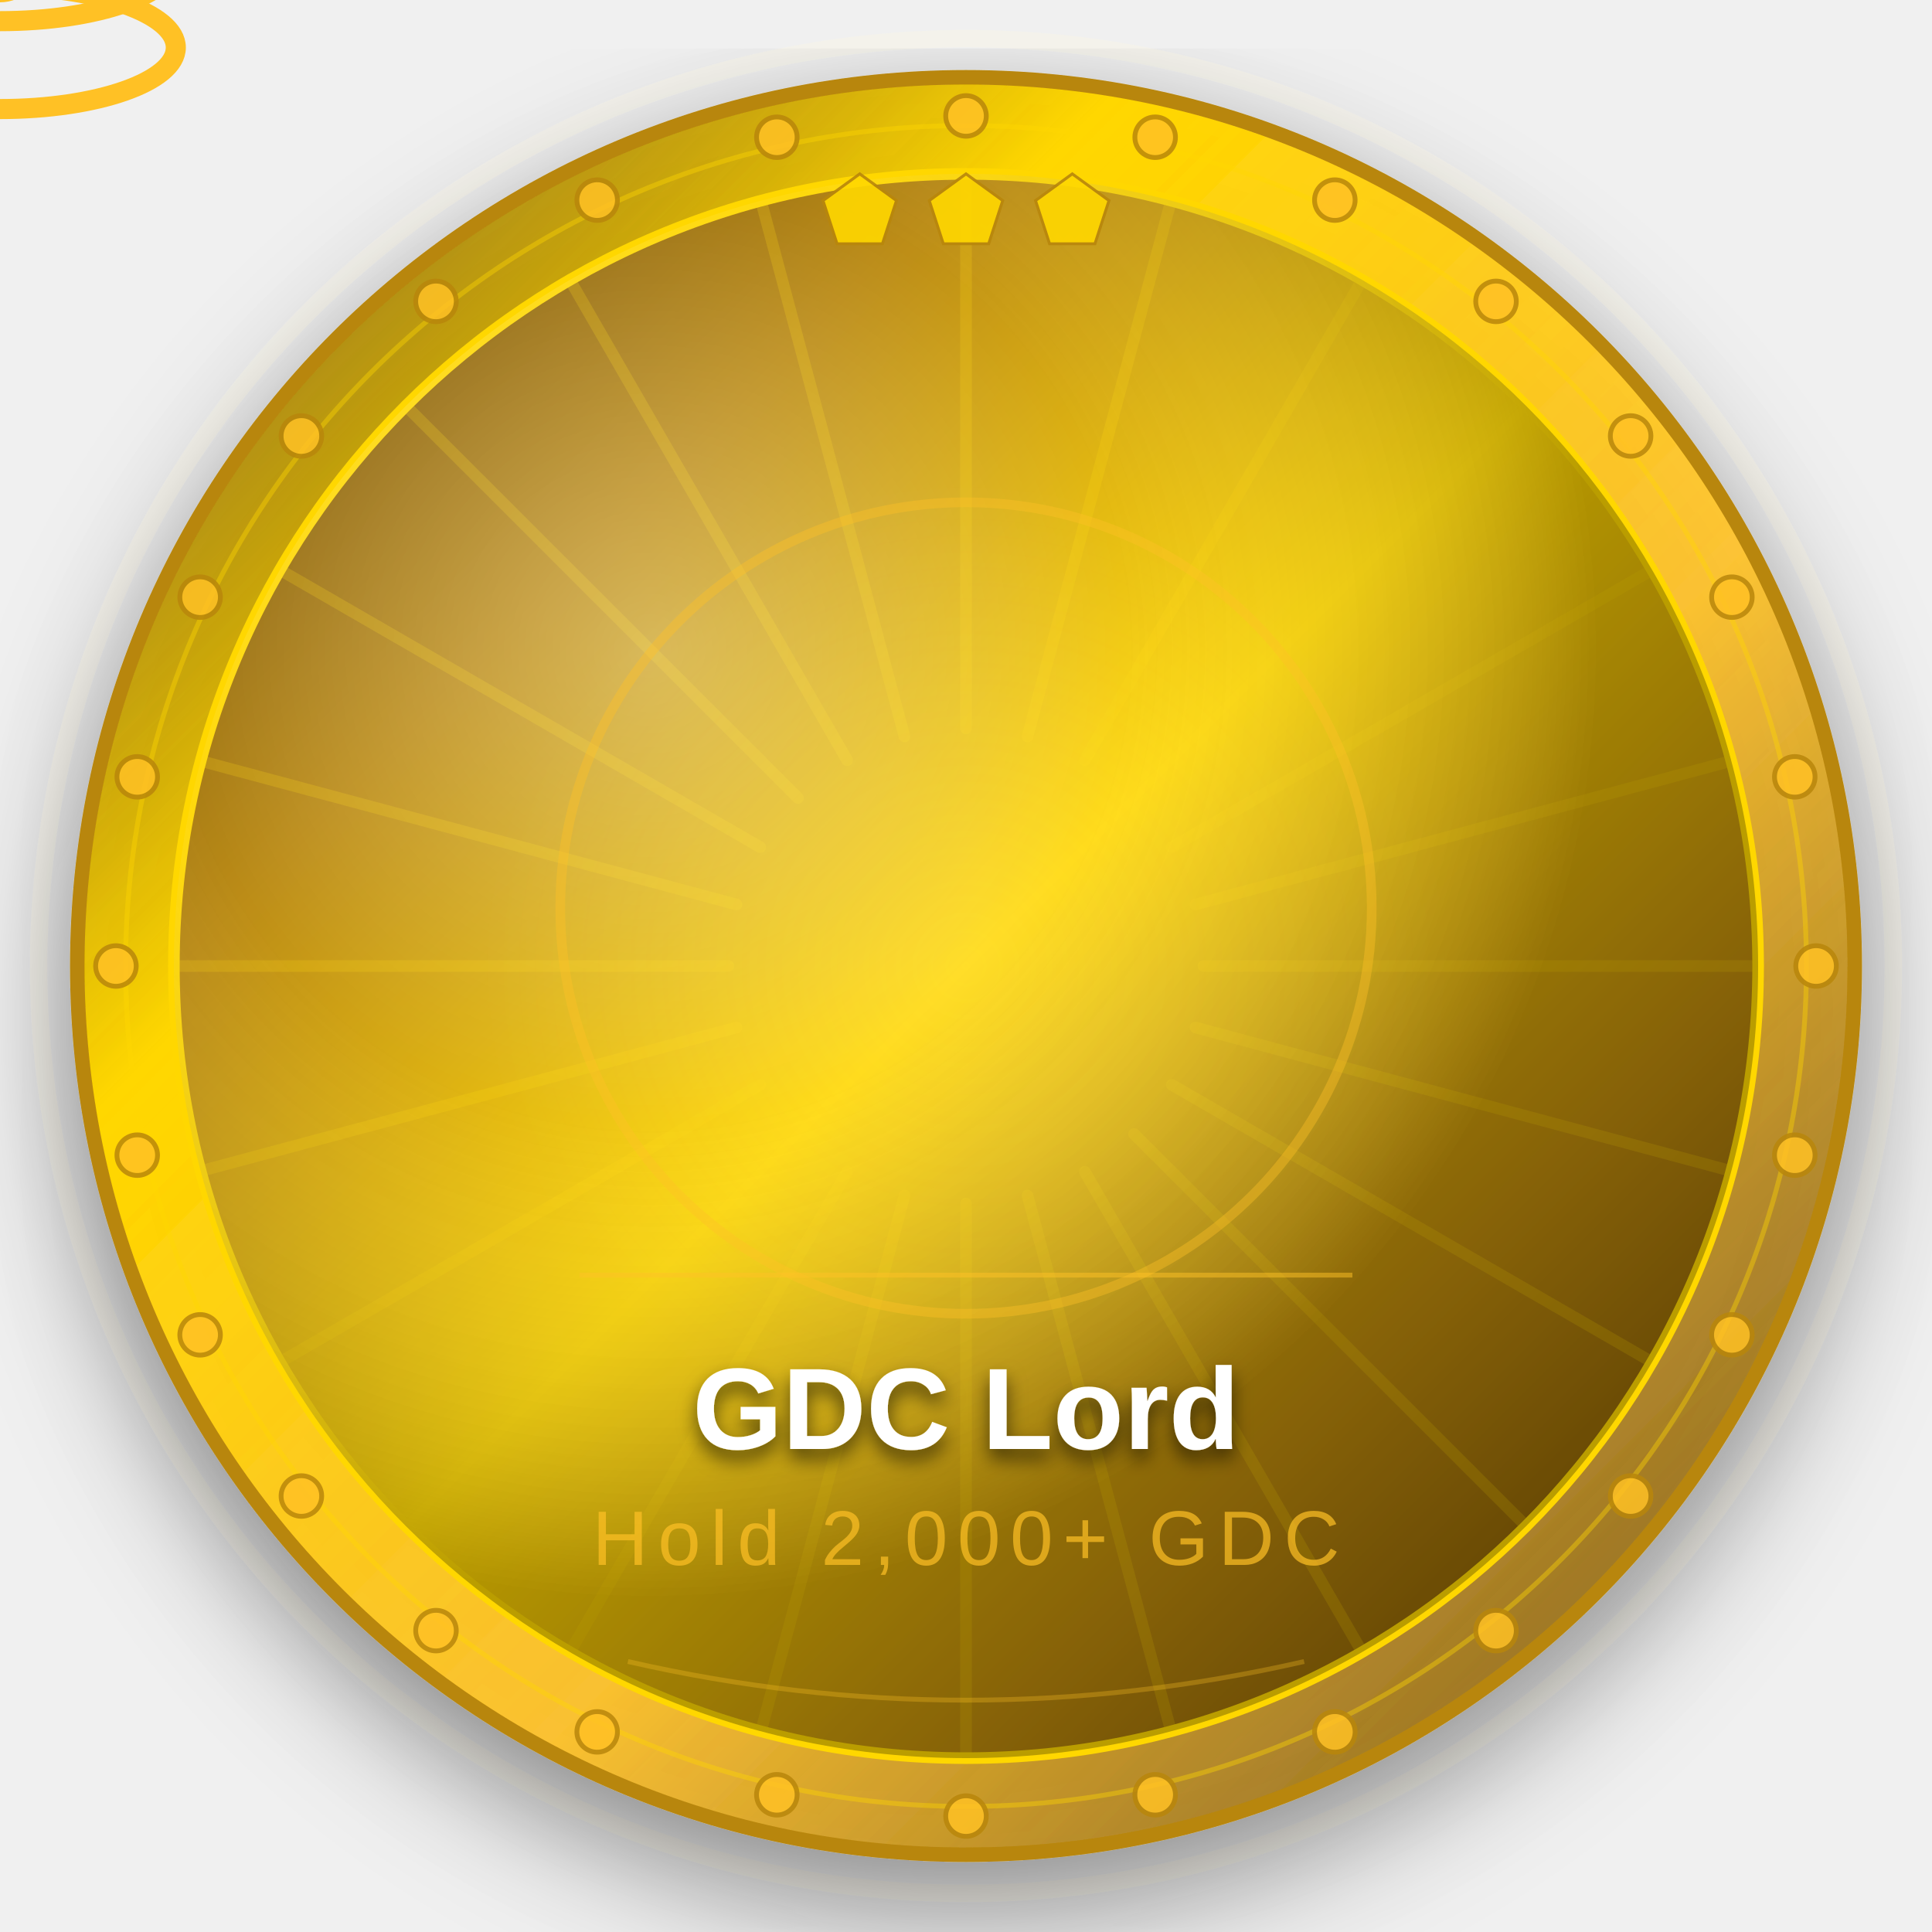
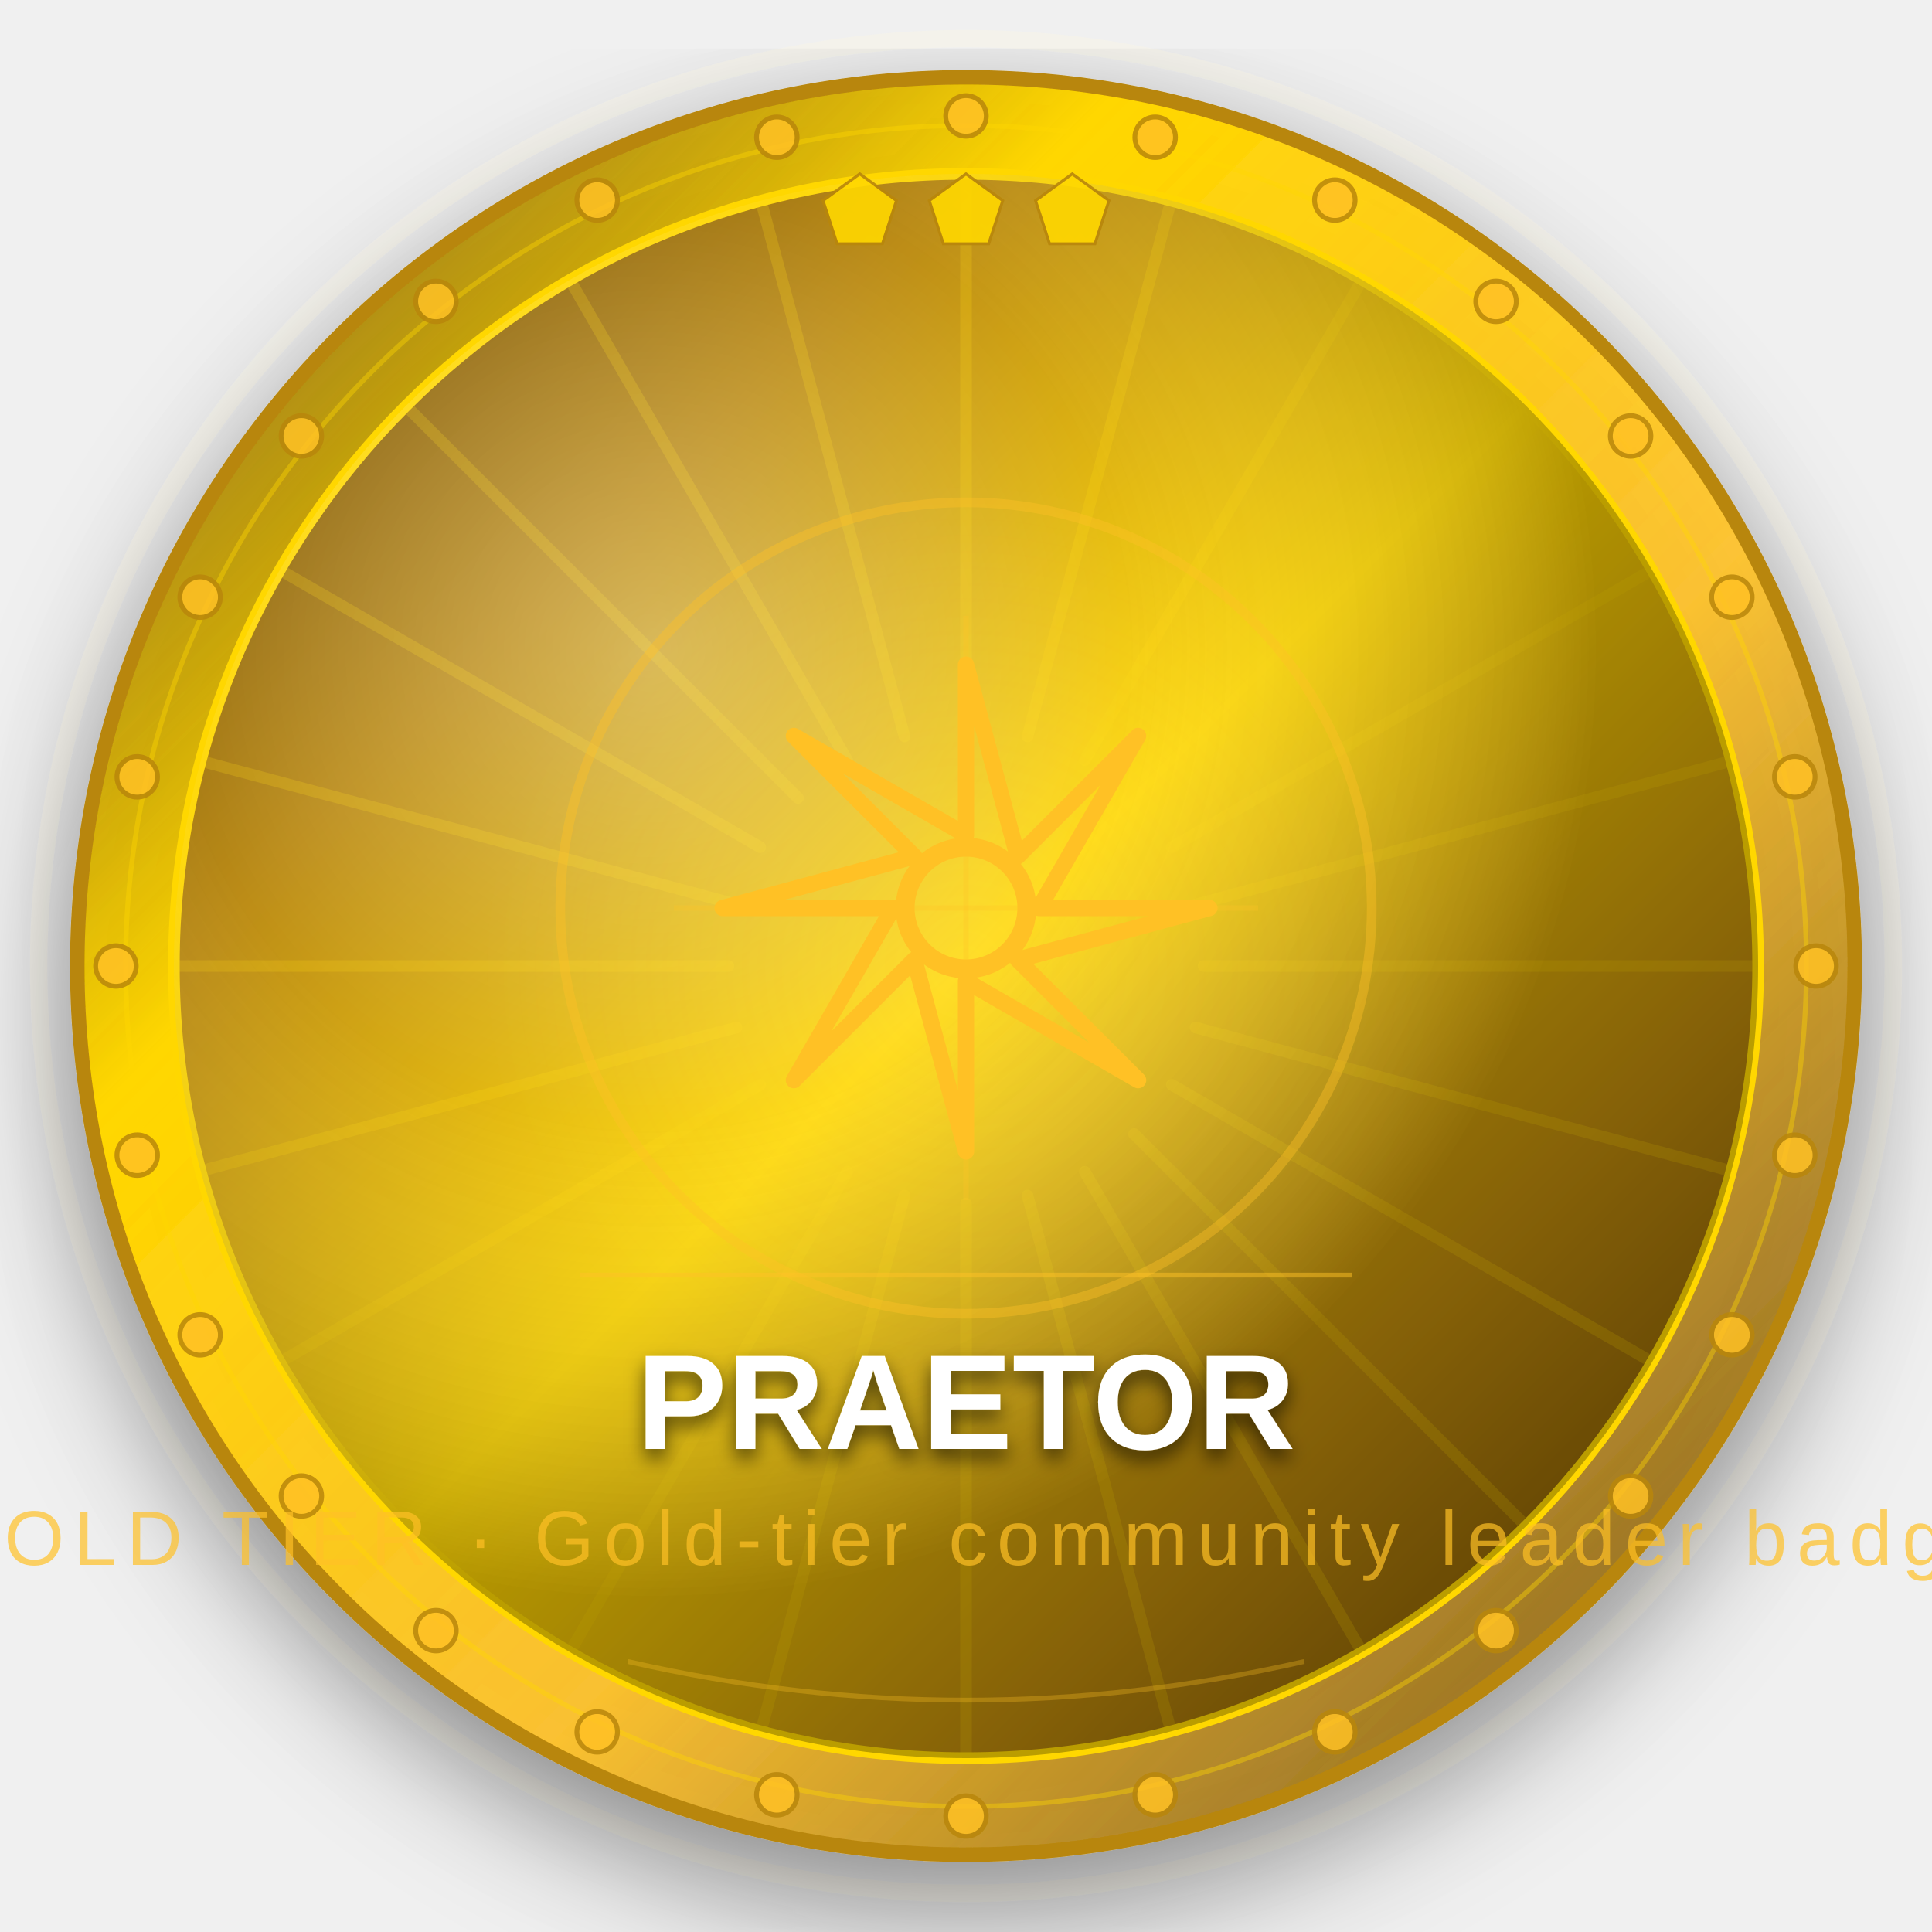
<svg xmlns="http://www.w3.org/2000/svg" viewBox="0 0 200 200" width="200" height="200">
  <defs>
-     <linearGradient id="bg8" x1="0%" y1="0%" x2="100%" y2="100%">
-       <stop offset="0%" style="stop-color:#5C3A00" />
-       <stop offset="25%" style="stop-color:#B8860B" />
-       <stop offset="50%" style="stop-color:#FFD700" />
-       <stop offset="75%" style="stop-color:#B8860B" />
-       <stop offset="100%" style="stop-color:#5C3A00" />
+     <linearGradient id="b8" x1="0%" y1="0%" x2="100%" y2="100%">
+       <stop offset="0%" stop-color="#5C3A00" />
+       <stop offset="25%" stop-color="#B8860B" />
+       <stop offset="50%" stop-color="#FFD700" />
+       <stop offset="75%" stop-color="#B8860B" />
+       <stop offset="100%" stop-color="#5C3A00" />
    </linearGradient>
-     <linearGradient id="ring8" x1="0%" y1="0%" x2="100%" y2="100%">
-       <stop offset="0%" style="stop-color:#5C3A00;stop-opacity:0.8" />
-       <stop offset="30%" style="stop-color:#FFD700;stop-opacity:1" />
-       <stop offset="60%" style="stop-color:#FFC125;stop-opacity:0.9" />
-       <stop offset="100%" style="stop-color:#5C3A00;stop-opacity:0.8" />
+     <linearGradient id="r8" x1="0%" y1="0%" x2="100%" y2="100%">
+       <stop offset="0%" stop-color="#5C3A00" stop-opacity="0.8" />
+       <stop offset="30%" stop-color="#FFD700" stop-opacity="1" />
+       <stop offset="60%" stop-color="#FFC125" stop-opacity="0.9" />
+       <stop offset="100%" stop-color="#5C3A00" stop-opacity="0.8" />
    </linearGradient>
-     <radialGradient id="shine8" cx="30%" cy="30%" r="60%">
-       <stop offset="0%" style="stop-color:#fff;stop-opacity:0.32" />
-       <stop offset="50%" style="stop-color:#fff;stop-opacity:0.05" />
-       <stop offset="100%" style="stop-color:#000;stop-opacity:0.27" />
+     <radialGradient id="s8" cx="30%" cy="30%" r="60%">
+       <stop offset="0%" stop-color="#fff" stop-opacity="0.32" />
+       <stop offset="50%" stop-color="#fff" stop-opacity="0.05" />
+       <stop offset="100%" stop-color="#000" stop-opacity="0.27" />
    </radialGradient>
-     <radialGradient id="core8" cx="50%" cy="50%" r="50%">
-       <stop offset="0%" style="stop-color:#FFF8DC;stop-opacity:0.12" />
-       <stop offset="100%" style="stop-color:#FFF8DC;stop-opacity:0" />
+     <radialGradient id="c8" cx="50%" cy="50%" r="50%">
+       <stop offset="0%" stop-color="#FFF8DC" stop-opacity="0.12" />
+       <stop offset="100%" stop-color="#FFF8DC" stop-opacity="0" />
    </radialGradient>
-     <filter id="shadow8" x="-30%" y="-30%" width="160%" height="160%">
+     <filter id="sh8" x="-30%" y="-30%" width="160%" height="160%">
      <feDropShadow dx="0" dy="5" stdDeviation="6" flood-color="#000" flood-opacity="0.45" />
    </filter>
  </defs>
-   <circle cx="100" cy="100" r="96" fill="none" stroke="#FFF8DC" stroke-width="1.8" opacity="0.25" filter="url(#shadow8)" />
-   <circle cx="100" cy="100" r="92" fill="url(#ring8)" stroke="#B8860B" stroke-width="1.5" filter="url(#shadow8)" />
+   <circle cx="100" cy="100" r="96" fill="none" stroke="#FFF8DC" stroke-width="1.8" opacity="0.25" filter="url(#sh8)" />
+   <circle cx="100" cy="100" r="92" fill="url(#r8)" stroke="#B8860B" stroke-width="1.5" filter="url(#sh8)" />
  <circle cx="100" cy="100" r="87" fill="none" stroke="#FFD700" stroke-width="0.5" opacity="0.4" />
-   <circle cx="100" cy="100" r="82" fill="url(#bg8)" stroke="#FFD700" stroke-width="1.2" />
+   <circle cx="100" cy="100" r="82" fill="url(#b8)" stroke="#FFD700" stroke-width="1.2" />
  <line x1="124.6" y1="100" x2="182" y2="100" stroke="#FFD700" stroke-width="1.2" opacity="0.22" stroke-linecap="round" />
  <line x1="123.762" y1="106.367" x2="179.206" y2="121.223" stroke="#FFD700" stroke-width="1.2" opacity="0.22" stroke-linecap="round" />
  <line x1="121.304" y1="112.3" x2="171.014" y2="141" stroke="#FFD700" stroke-width="1.2" opacity="0.22" stroke-linecap="round" />
  <line x1="117.395" y1="117.395" x2="157.983" y2="157.983" stroke="#FFD700" stroke-width="1.2" opacity="0.22" stroke-linecap="round" />
  <line x1="112.3" y1="121.304" x2="141" y2="171.014" stroke="#FFD700" stroke-width="1.2" opacity="0.22" stroke-linecap="round" />
  <line x1="106.367" y1="123.762" x2="121.223" y2="179.206" stroke="#FFD700" stroke-width="1.2" opacity="0.22" stroke-linecap="round" />
  <line x1="100" y1="124.6" x2="100" y2="182" stroke="#FFD700" stroke-width="1.2" opacity="0.22" stroke-linecap="round" />
  <line x1="93.633" y1="123.762" x2="78.777" y2="179.206" stroke="#FFD700" stroke-width="1.2" opacity="0.22" stroke-linecap="round" />
  <line x1="87.7" y1="121.304" x2="59" y2="171.014" stroke="#FFD700" stroke-width="1.2" opacity="0.22" stroke-linecap="round" />
  <line x1="82.605" y1="117.395" x2="42.017" y2="157.983" stroke="#FFD700" stroke-width="1.2" opacity="0.22" stroke-linecap="round" />
  <line x1="78.696" y1="112.3" x2="28.986" y2="141" stroke="#FFD700" stroke-width="1.2" opacity="0.22" stroke-linecap="round" />
  <line x1="76.238" y1="106.367" x2="20.794" y2="121.223" stroke="#FFD700" stroke-width="1.2" opacity="0.22" stroke-linecap="round" />
  <line x1="75.4" y1="100" x2="18" y2="100" stroke="#FFD700" stroke-width="1.2" opacity="0.22" stroke-linecap="round" />
  <line x1="76.238" y1="93.633" x2="20.794" y2="78.777" stroke="#FFD700" stroke-width="1.2" opacity="0.22" stroke-linecap="round" />
  <line x1="78.696" y1="87.7" x2="28.986" y2="59" stroke="#FFD700" stroke-width="1.2" opacity="0.22" stroke-linecap="round" />
  <line x1="82.605" y1="82.605" x2="42.017" y2="42.017" stroke="#FFD700" stroke-width="1.2" opacity="0.22" stroke-linecap="round" />
  <line x1="87.7" y1="78.696" x2="59" y2="28.986" stroke="#FFD700" stroke-width="1.2" opacity="0.22" stroke-linecap="round" />
  <line x1="93.633" y1="76.238" x2="78.777" y2="20.794" stroke="#FFD700" stroke-width="1.2" opacity="0.22" stroke-linecap="round" />
  <line x1="100" y1="75.4" x2="100" y2="18" stroke="#FFD700" stroke-width="1.2" opacity="0.22" stroke-linecap="round" />
  <line x1="106.367" y1="76.238" x2="121.223" y2="20.794" stroke="#FFD700" stroke-width="1.2" opacity="0.22" stroke-linecap="round" />
  <line x1="112.3" y1="78.696" x2="141" y2="28.986" stroke="#FFD700" stroke-width="1.2" opacity="0.22" stroke-linecap="round" />
  <line x1="117.395" y1="82.605" x2="157.983" y2="42.017" stroke="#FFD700" stroke-width="1.2" opacity="0.22" stroke-linecap="round" />
  <line x1="121.304" y1="87.7" x2="171.014" y2="59" stroke="#FFD700" stroke-width="1.2" opacity="0.22" stroke-linecap="round" />
  <line x1="123.762" y1="93.633" x2="179.206" y2="78.777" stroke="#FFD700" stroke-width="1.2" opacity="0.22" stroke-linecap="round" />
-   <circle cx="100" cy="100" r="50" fill="url(#core8)" />
-   <circle cx="100" cy="100" r="82" fill="url(#shine8)" />
+   <circle cx="100" cy="100" r="50" fill="url(#c8)" />
+   <circle cx="100" cy="100" r="82" fill="url(#s8)" />
  <circle cx="100" cy="12" r="2.1" fill="#FFC125" stroke="#B8860B" stroke-width="0.5" opacity="0.85" />
  <circle cx="119.582" cy="14.206" r="2.1" fill="#FFC125" stroke="#B8860B" stroke-width="0.5" opacity="0.85" />
  <circle cx="138.182" cy="20.715" r="2.1" fill="#FFC125" stroke="#B8860B" stroke-width="0.5" opacity="0.85" />
  <circle cx="154.867" cy="31.199" r="2.1" fill="#FFC125" stroke="#B8860B" stroke-width="0.5" opacity="0.85" />
  <circle cx="168.801" cy="45.133" r="2.1" fill="#FFC125" stroke="#B8860B" stroke-width="0.5" opacity="0.85" />
  <circle cx="179.285" cy="61.818" r="2.1" fill="#FFC125" stroke="#B8860B" stroke-width="0.5" opacity="0.85" />
  <circle cx="185.794" cy="80.418" r="2.1" fill="#FFC125" stroke="#B8860B" stroke-width="0.5" opacity="0.85" />
  <circle cx="188" cy="100" r="2.1" fill="#FFC125" stroke="#B8860B" stroke-width="0.5" opacity="0.85" />
  <circle cx="185.794" cy="119.582" r="2.1" fill="#FFC125" stroke="#B8860B" stroke-width="0.5" opacity="0.85" />
  <circle cx="179.285" cy="138.182" r="2.1" fill="#FFC125" stroke="#B8860B" stroke-width="0.5" opacity="0.85" />
  <circle cx="168.801" cy="154.867" r="2.1" fill="#FFC125" stroke="#B8860B" stroke-width="0.5" opacity="0.85" />
  <circle cx="154.867" cy="168.801" r="2.1" fill="#FFC125" stroke="#B8860B" stroke-width="0.5" opacity="0.85" />
  <circle cx="138.182" cy="179.285" r="2.1" fill="#FFC125" stroke="#B8860B" stroke-width="0.5" opacity="0.85" />
  <circle cx="119.582" cy="185.794" r="2.1" fill="#FFC125" stroke="#B8860B" stroke-width="0.5" opacity="0.85" />
  <circle cx="100" cy="188" r="2.1" fill="#FFC125" stroke="#B8860B" stroke-width="0.5" opacity="0.85" />
  <circle cx="80.418" cy="185.794" r="2.1" fill="#FFC125" stroke="#B8860B" stroke-width="0.5" opacity="0.85" />
  <circle cx="61.818" cy="179.285" r="2.1" fill="#FFC125" stroke="#B8860B" stroke-width="0.5" opacity="0.85" />
  <circle cx="45.133" cy="168.801" r="2.1" fill="#FFC125" stroke="#B8860B" stroke-width="0.5" opacity="0.85" />
  <circle cx="31.199" cy="154.867" r="2.1" fill="#FFC125" stroke="#B8860B" stroke-width="0.5" opacity="0.85" />
  <circle cx="20.715" cy="138.182" r="2.1" fill="#FFC125" stroke="#B8860B" stroke-width="0.5" opacity="0.85" />
  <circle cx="14.206" cy="119.582" r="2.1" fill="#FFC125" stroke="#B8860B" stroke-width="0.5" opacity="0.85" />
  <circle cx="12" cy="100" r="2.1" fill="#FFC125" stroke="#B8860B" stroke-width="0.5" opacity="0.85" />
  <circle cx="14.206" cy="80.418" r="2.1" fill="#FFC125" stroke="#B8860B" stroke-width="0.5" opacity="0.85" />
  <circle cx="20.715" cy="61.818" r="2.1" fill="#FFC125" stroke="#B8860B" stroke-width="0.5" opacity="0.85" />
  <circle cx="31.199" cy="45.133" r="2.1" fill="#FFC125" stroke="#B8860B" stroke-width="0.5" opacity="0.85" />
  <circle cx="45.133" cy="31.199" r="2.1" fill="#FFC125" stroke="#B8860B" stroke-width="0.5" opacity="0.85" />
  <circle cx="61.818" cy="20.715" r="2.1" fill="#FFC125" stroke="#B8860B" stroke-width="0.5" opacity="0.85" />
  <circle cx="80.418" cy="14.206" r="2.1" fill="#FFC125" stroke="#B8860B" stroke-width="0.5" opacity="0.85" />
  <polygon points="89,18 92.804,20.764 91.351,25.236 86.649,25.236 85.196,20.764" fill="#FFD700" stroke="#B8860B" stroke-width="0.3" opacity="0.9" />
  <polygon points="100,18 103.804,20.764 102.351,25.236 97.649,25.236 96.196,20.764" fill="#FFD700" stroke="#B8860B" stroke-width="0.3" opacity="0.9" />
  <polygon points="111,18 114.804,20.764 113.351,25.236 108.649,25.236 107.196,20.764" fill="#FFD700" stroke="#B8860B" stroke-width="0.3" opacity="0.9" />
  <circle cx="100" cy="94" r="42" fill="none" stroke="#FFC125" stroke-width="1" opacity="0.4" />
  <g>
-     <g transform="translate(0,-6)">
-       <ellipse cx="0" cy="-7.28" rx="18.2" ry="6.37" fill="none" stroke="#FFC125" stroke-width="2.08" />
-       <ellipse cx="0" cy="1.82" rx="18.2" ry="6.37" fill="none" stroke="#FFC125" stroke-width="2.08" />
-       <ellipse cx="0" cy="10.92" rx="18.2" ry="6.37" fill="none" stroke="#FFC125" stroke-width="2.08" />
-       <circle cx="0" cy="1.82" r="3.64" fill="none" stroke="#FFC125" stroke-width="1.56" />
-       <text x="0" y="3.094" text-anchor="middle" font-size="4.55" fill="#FFC125" font-weight="bold" font-family="Arial">$</text>
+     <g transform="translate(100,94)">
+       <polygon points="7.56,0 25.2,0 5.346,5.346 17.819,17.819 4.629164900776995e-16,7.56 1.543054966925665e-15,25.2 -5.346,5.346 -17.819,17.819 -7.56,9.25832980155399e-16 -25.2,3.08610993385133e-15 -5.346,-5.346 -17.819,-17.819 -1.3887494702330984e-15,-7.56 -4.6291649007769944e-15,-25.2 5.346,-5.346 17.819,-17.819" fill="none" stroke="#FFC125" stroke-width="1.68" stroke-linejoin="round" />
+       <circle cx="0" cy="0" r="6.3" fill="none" stroke="#FFC125" stroke-width="1.96" />
+       <line x1="-30.24" y1="0" x2="30.24" y2="0" stroke="#FFC125" stroke-width="0.56" opacity="0.3" />
+       <line x1="0" y1="-30.24" x2="0" y2="30.24" stroke="#FFC125" stroke-width="0.56" opacity="0.3" />
    </g>
  </g>
  <line x1="60" y1="132" x2="140" y2="132" stroke="#FFC125" stroke-width="0.5" opacity="0.5" />
-   <text x="100" y="150" text-anchor="middle" font-size="12" font-weight="bold" fill="#fff" font-family="Arial,sans-serif" filter="drop-shadow(0 1px 1px rgba(0,0,0,0.6))">GDC Lord</text>
-   <text x="100" y="162" text-anchor="middle" font-size="8" fill="#FFC125" opacity="0.7" font-family="Arial,sans-serif" letter-spacing="1">Hold 2,000+ GDC</text>
+   <text x="100" y="150" text-anchor="middle" font-size="14" font-weight="bold" fill="#fff" font-family="Arial,sans-serif" filter="drop-shadow(0 1px 1px rgba(0,0,0,0.6))">PRAETOR</text>
+   <text x="100" y="162" text-anchor="middle" font-size="8" fill="#FFC125" opacity="0.7" font-family="Arial,sans-serif" letter-spacing="1">GOLD TIER · Gold-tier community leader badge</text>
  <path d="M65 172 Q100 180 135 172" fill="none" stroke="#FFC125" stroke-width="0.5" opacity="0.3" />
</svg>
